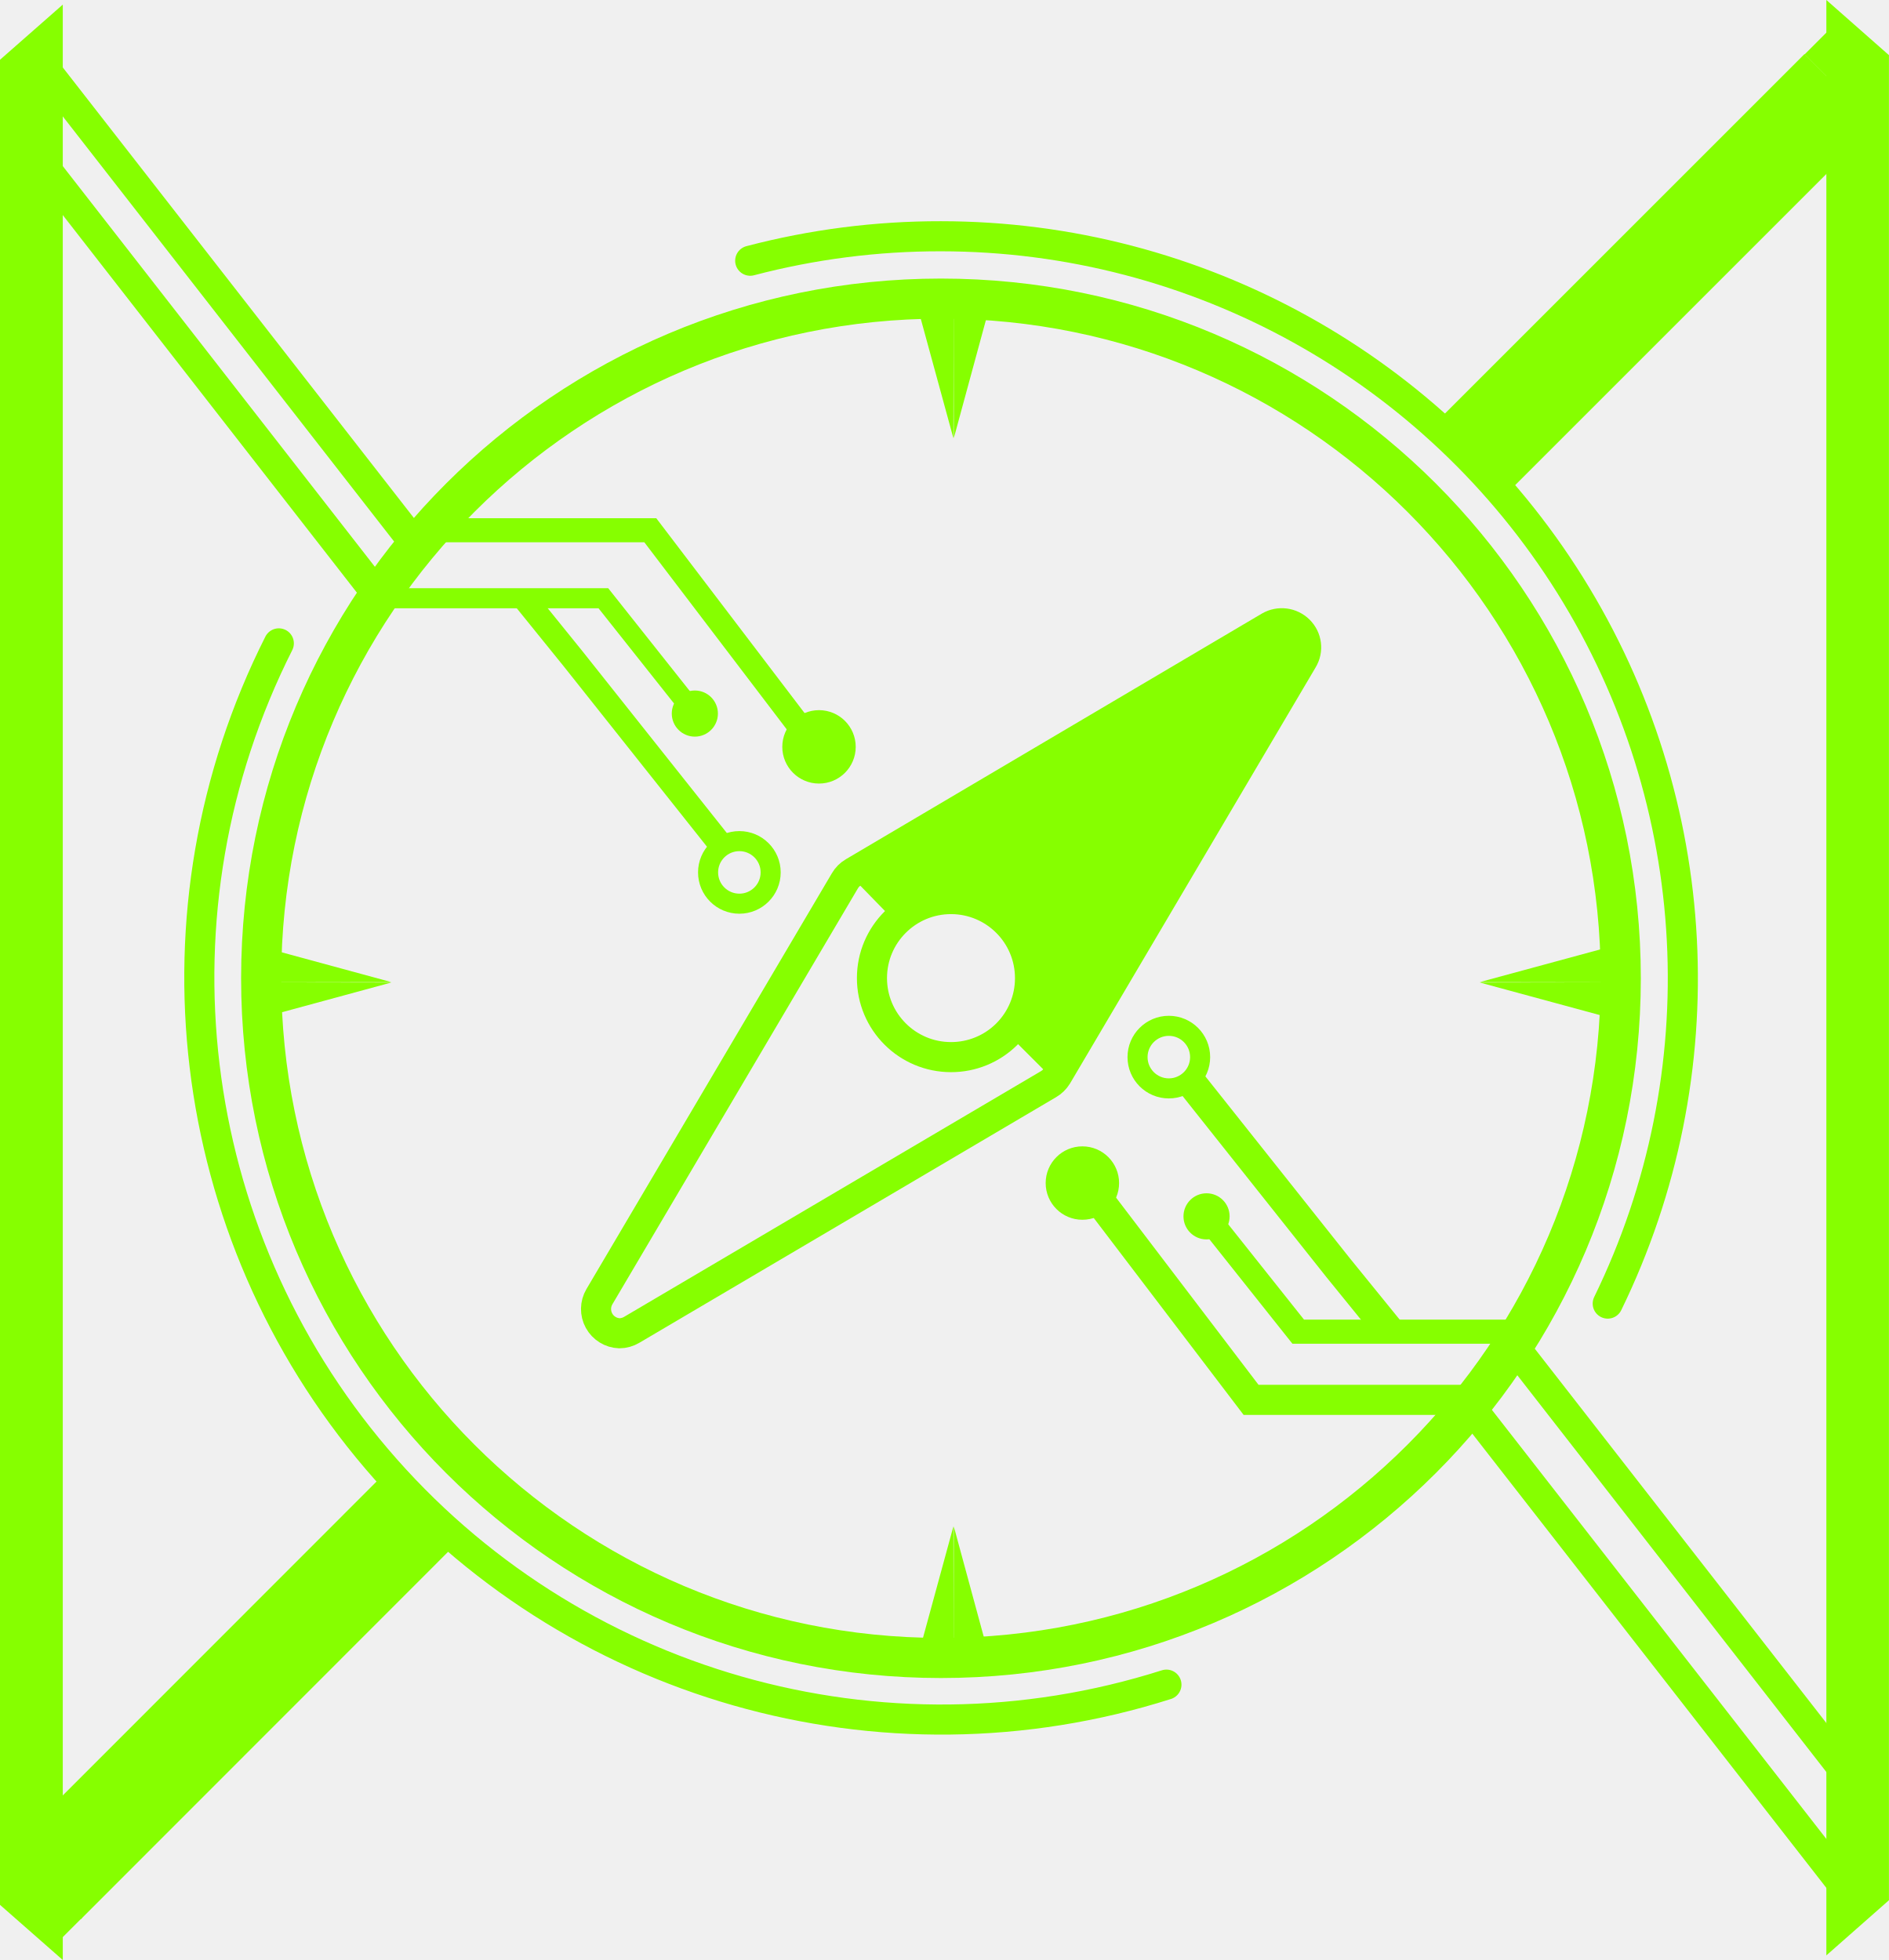
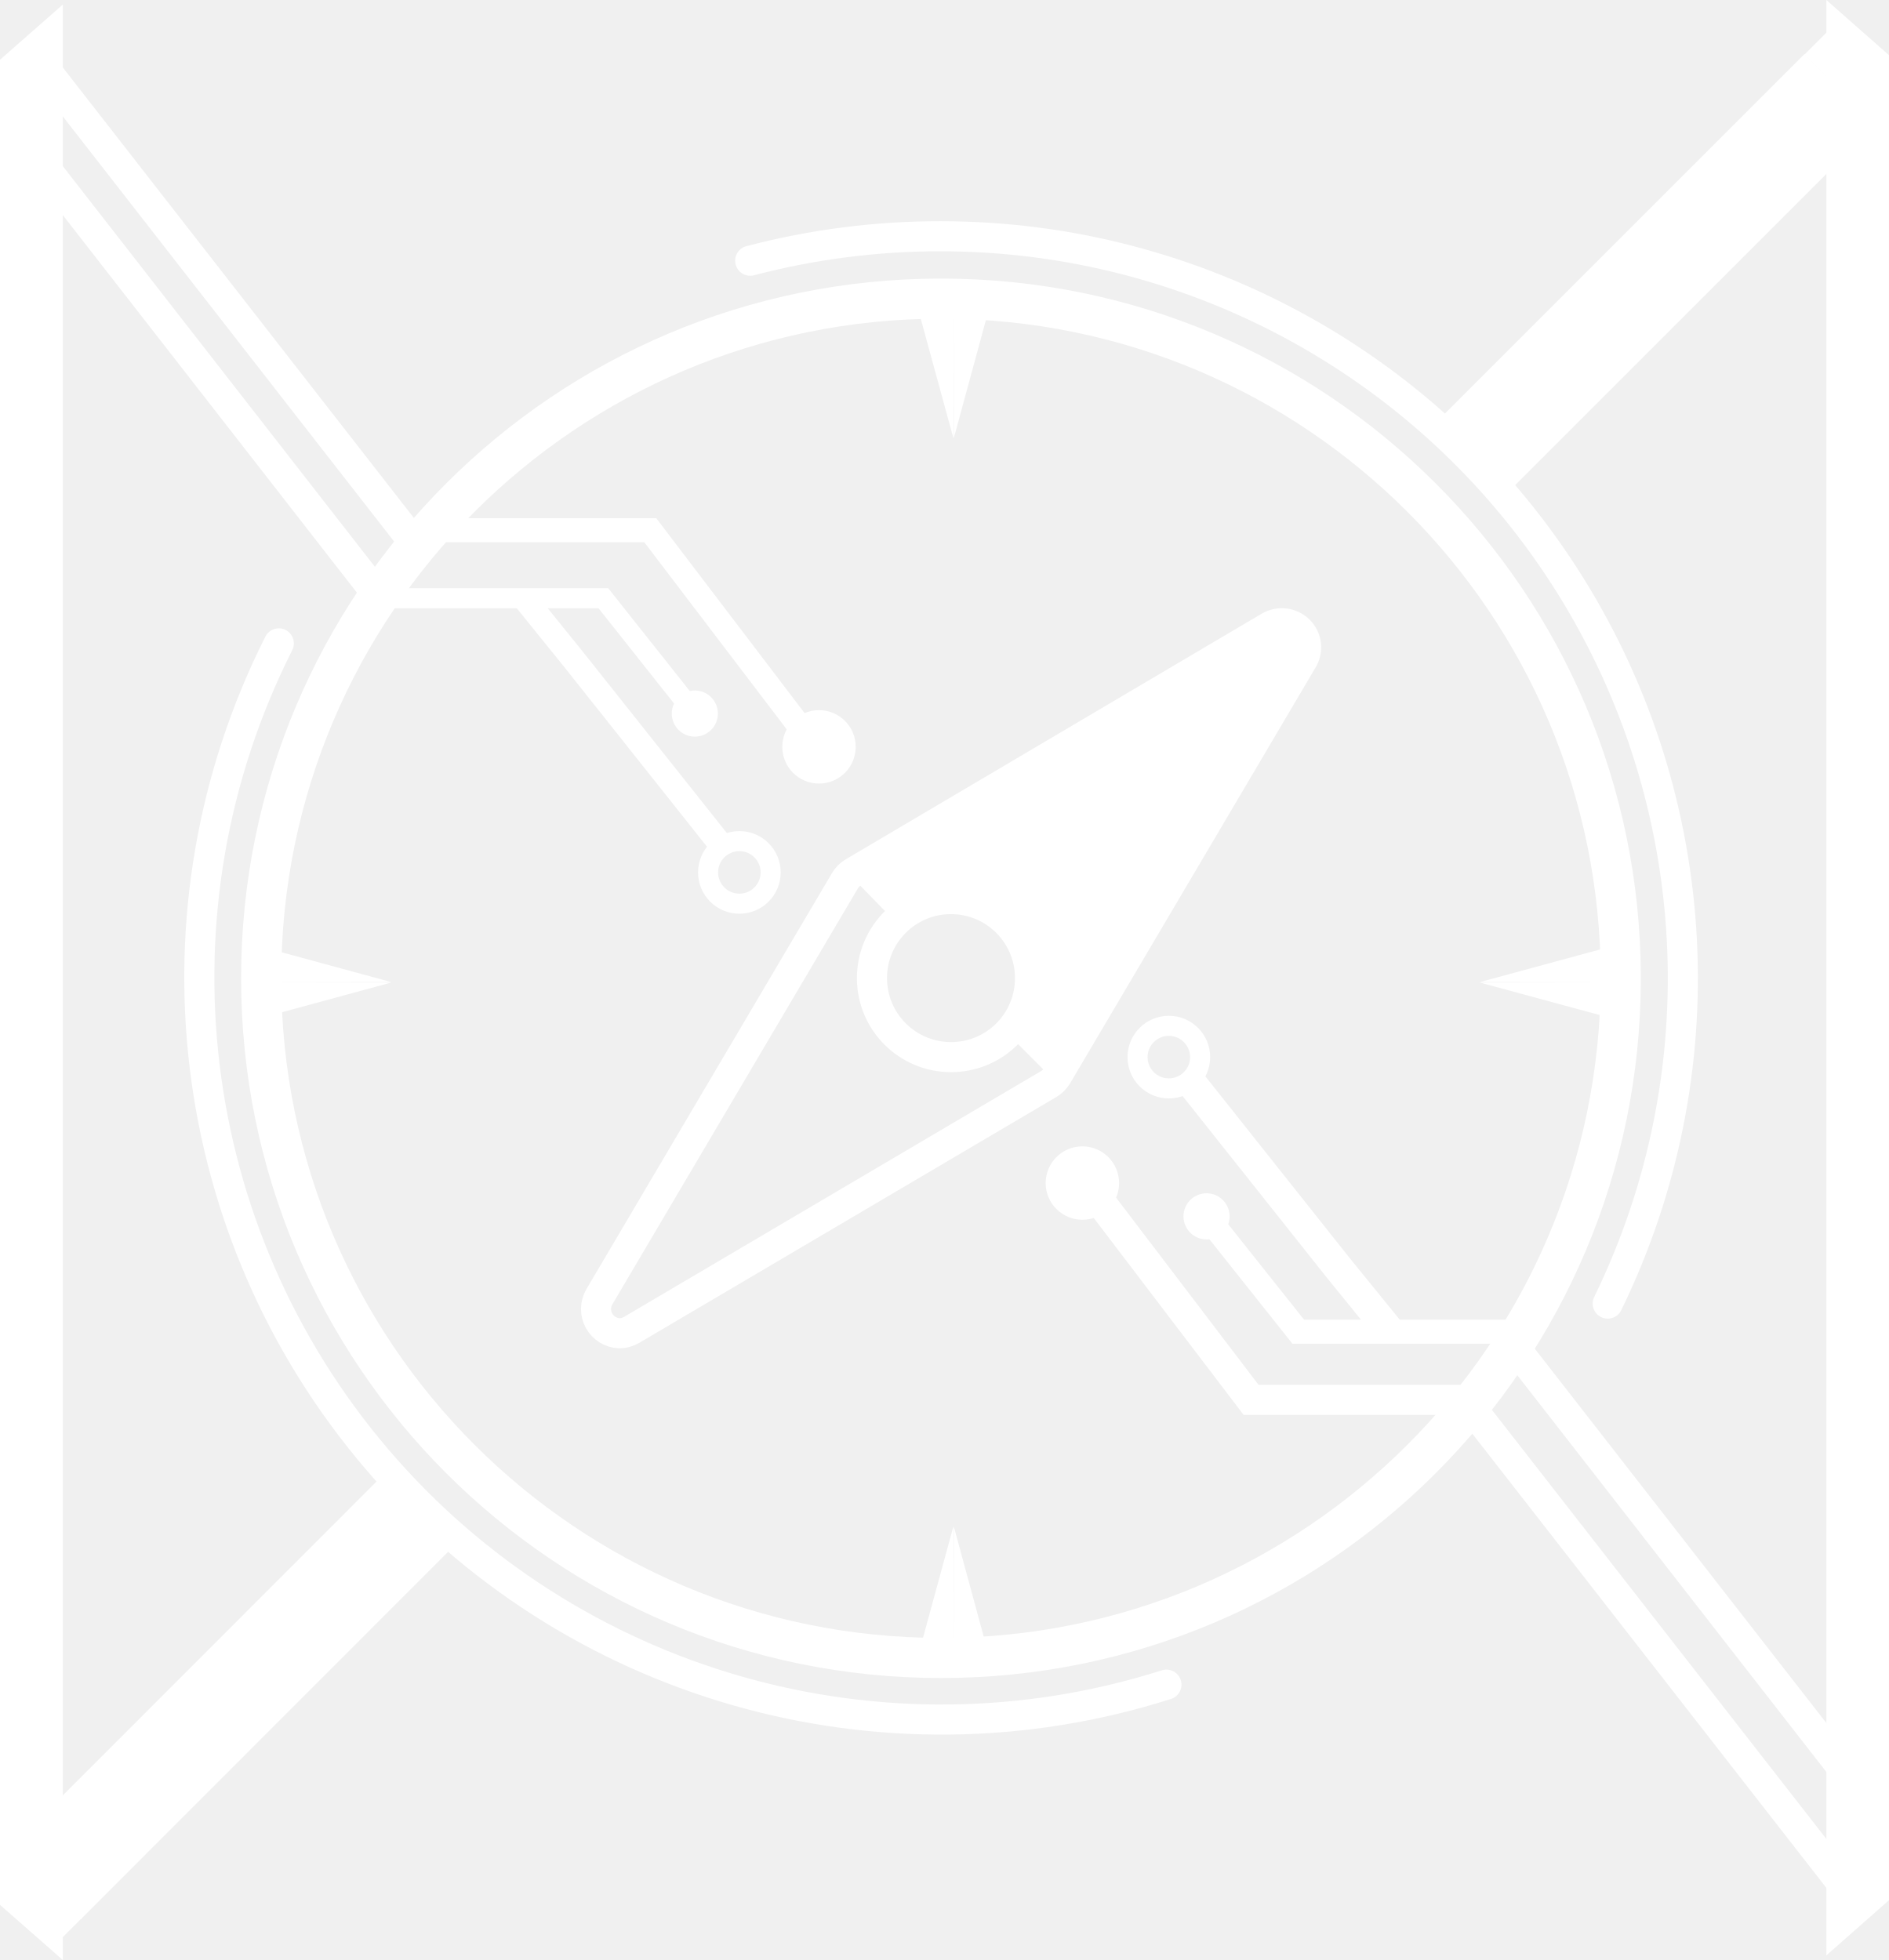
<svg xmlns="http://www.w3.org/2000/svg" viewBox="0 0 94.17 97.73">
  <defs>
-     <style>.cls-1,.cls-2,.cls-4,.cls-5,.cls-6,.cls-7{fill:none;stroke:#86ff00;stroke-miterlimit:10;}.cls-1{stroke-width:2px;}.cls-2{stroke-linecap:round;}.cls-2,.cls-4{stroke-width:1.5px;}.cls-3{fill:#86ff00;}.cls-5{stroke-width:1.2px;}.cls-7{stroke-width:5px;}</style>
+     <style>.cls-1,.cls-2,.cls-4,.cls-5,.cls-6,.cls-7{fill:none;stroke:#ffffff;stroke-miterlimit:10;}.cls-1{stroke-width:2px;}.cls-2{stroke-linecap:round;}.cls-2,.cls-4{stroke-width:1.5px;}.cls-3{fill:#ffffff;}.cls-5{stroke-width:1.2px;}.cls-7{stroke-width:5px;}</style>
  </defs>
  <g id="Layer_2" data-name="Layer 2">
    <g id="Layer_1-2" data-name="Layer 1">
      <g id="logo-green">
        <path class="cls-1" d="M46.91,14.89A33.89,33.89,0,1,0,80.8,48.78,33.89,33.89,0,0,0,46.91,14.89Z" />
        <path class="cls-2" d="M80.15,65A37,37,0,0,0,46.91,11.78h0A37.22,37.22,0,0,0,37.4,13M13.9,32.08A37,37,0,0,0,58.15,84" />
        <path class="cls-3" d="M64.76,31.43a1.22,1.22,0,0,0-1.47-.19L42.55,43.49a1.24,1.24,0,0,0-.18.14L44.68,46a3.9,3.9,0,0,1,2.73-1.11,3.92,3.92,0,0,1,2.83,6.66l2.32,2.32.14-.18L64.94,32.9A1.19,1.19,0,0,0,64.76,31.43Z" />
        <path class="cls-4" d="M64.76,31.43a1.22,1.22,0,0,0-1.47-.19L42.55,43.49a1.18,1.18,0,0,0-.43.43L29.88,64.66a1.21,1.21,0,0,0,1,1.82,1.22,1.22,0,0,0,.61-.17L52.27,54.06a1.24,1.24,0,0,0,.43-.42L64.94,32.9A1.19,1.19,0,0,0,64.76,31.43ZM47.41,52.71a3.94,3.94,0,1,1,3.94-3.93A3.93,3.93,0,0,1,47.41,52.71Z" />
        <polyline class="cls-5" points="21.3 26.44 32.42 26.44 40.25 36.73" />
        <polyline class="cls-5" points="35.79 41.94 28.58 32.86 26.13 29.83" />
        <polyline class="cls-6" points="18.51 29.83 30.08 29.83 34.64 35.58" />
        <circle class="cls-3" cx="34.64" cy="35.58" r="1.15" />
        <circle class="cls-6" cx="36.86" cy="43.5" r="1.56" />
        <circle class="cls-3" cx="40.83" cy="37.24" r="1.83" />
        <polygon class="cls-3" points="47.53 21.85 47.54 15.3 45.74 15.3 47.53 21.85" />
        <polygon class="cls-3" points="47.54 15.3 47.55 21.85 49.33 15.3 47.54 15.3" />
        <polygon class="cls-3" points="47.53 76.11 47.54 82.67 45.74 82.67 47.53 76.11" />
        <polygon class="cls-3" points="47.54 82.67 47.55 76.11 49.33 82.67 47.54 82.67" />
        <polygon class="cls-3" points="73.77 48.97 80.33 48.98 80.33 47.19 73.77 48.97" />
        <polygon class="cls-3" points="80.33 48.98 73.77 48.99 80.33 50.77 80.33 48.98" />
        <polygon class="cls-3" points="19.51 48.97 12.95 48.98 12.96 47.19 19.51 48.97" />
        <polygon class="cls-3" points="12.95 48.98 19.51 48.99 12.96 50.77 12.95 48.98" />
        <polyline class="cls-4" points="73.49 69.8 62.37 69.8 54.54 59.51" />
        <polyline class="cls-4" points="59.11 53.64 66.71 63.21 69.3 66.4" />
        <polyline class="cls-5" points="76.28 66.4 64.72 66.4 60.15 60.65" />
        <circle class="cls-3" cx="60.15" cy="60.65" r="1.15" />
        <circle class="cls-6" cx="58.27" cy="52.71" r="1.56" />
        <circle class="cls-3" cx="53.96" cy="58.99" r="1.83" />
        <polygon class="cls-3" points="94.17 94.75 91.05 97.5 91.05 0 94.17 2.75 94.17 94.75" />
        <polygon class="cls-3" points="0 94.98 3.13 97.73 3.13 0.23 0 2.98 0 94.98" />
        <line class="cls-7" x1="20.69" y1="75.49" x2="2.26" y2="93.93" />
        <line class="cls-7" x1="91.73" y1="4.46" x2="73.29" y2="22.9" />
        <line class="cls-4" x1="73.2" y1="70.01" x2="91.81" y2="93.89" />
        <line class="cls-4" x1="75.19" y1="66.77" x2="92.58" y2="89.1" />
        <line class="cls-4" x1="1.5" y1="7.41" x2="18.89" y2="29.74" />
        <line class="cls-4" x1="2.13" y1="3.3" x2="20.48" y2="26.85" />
        <rect class="cls-3" x="2.43" y="94.93" width="1.38" height="1.38" transform="translate(68.53 25.8) rotate(45)" />
        <rect class="cls-3" x="90.31" y="1.89" width="1.63" height="1.63" transform="translate(28.6 -63.64) rotate(45)" />
      </g>
    </g>
  </g>
</svg>
